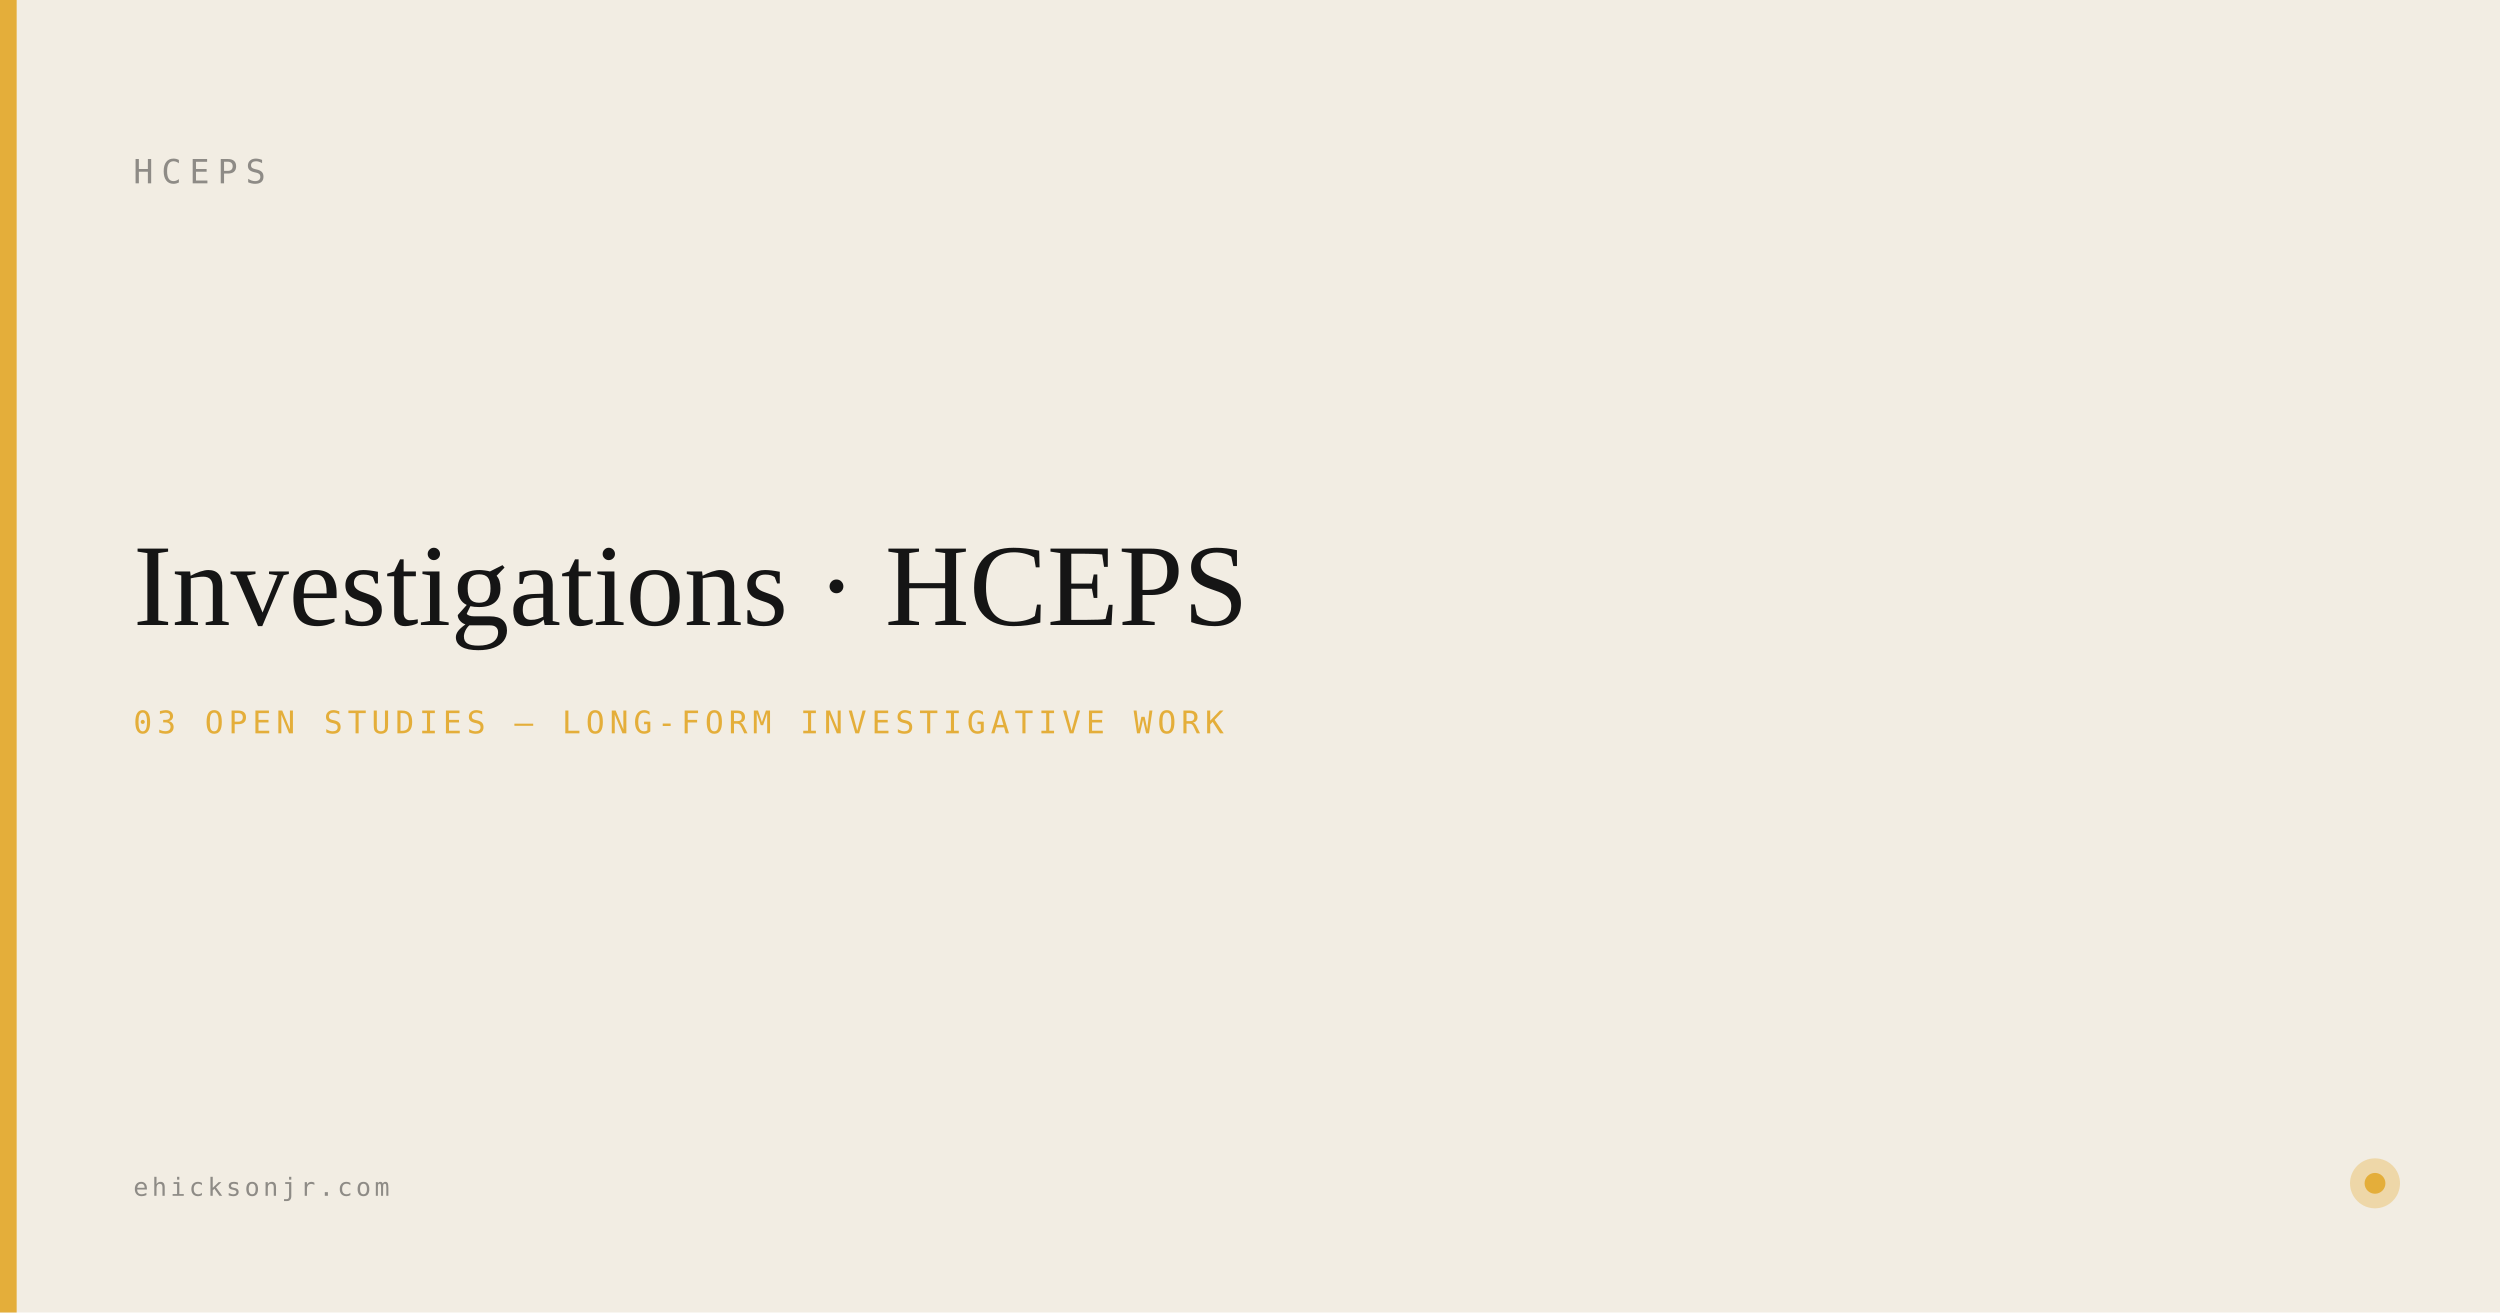
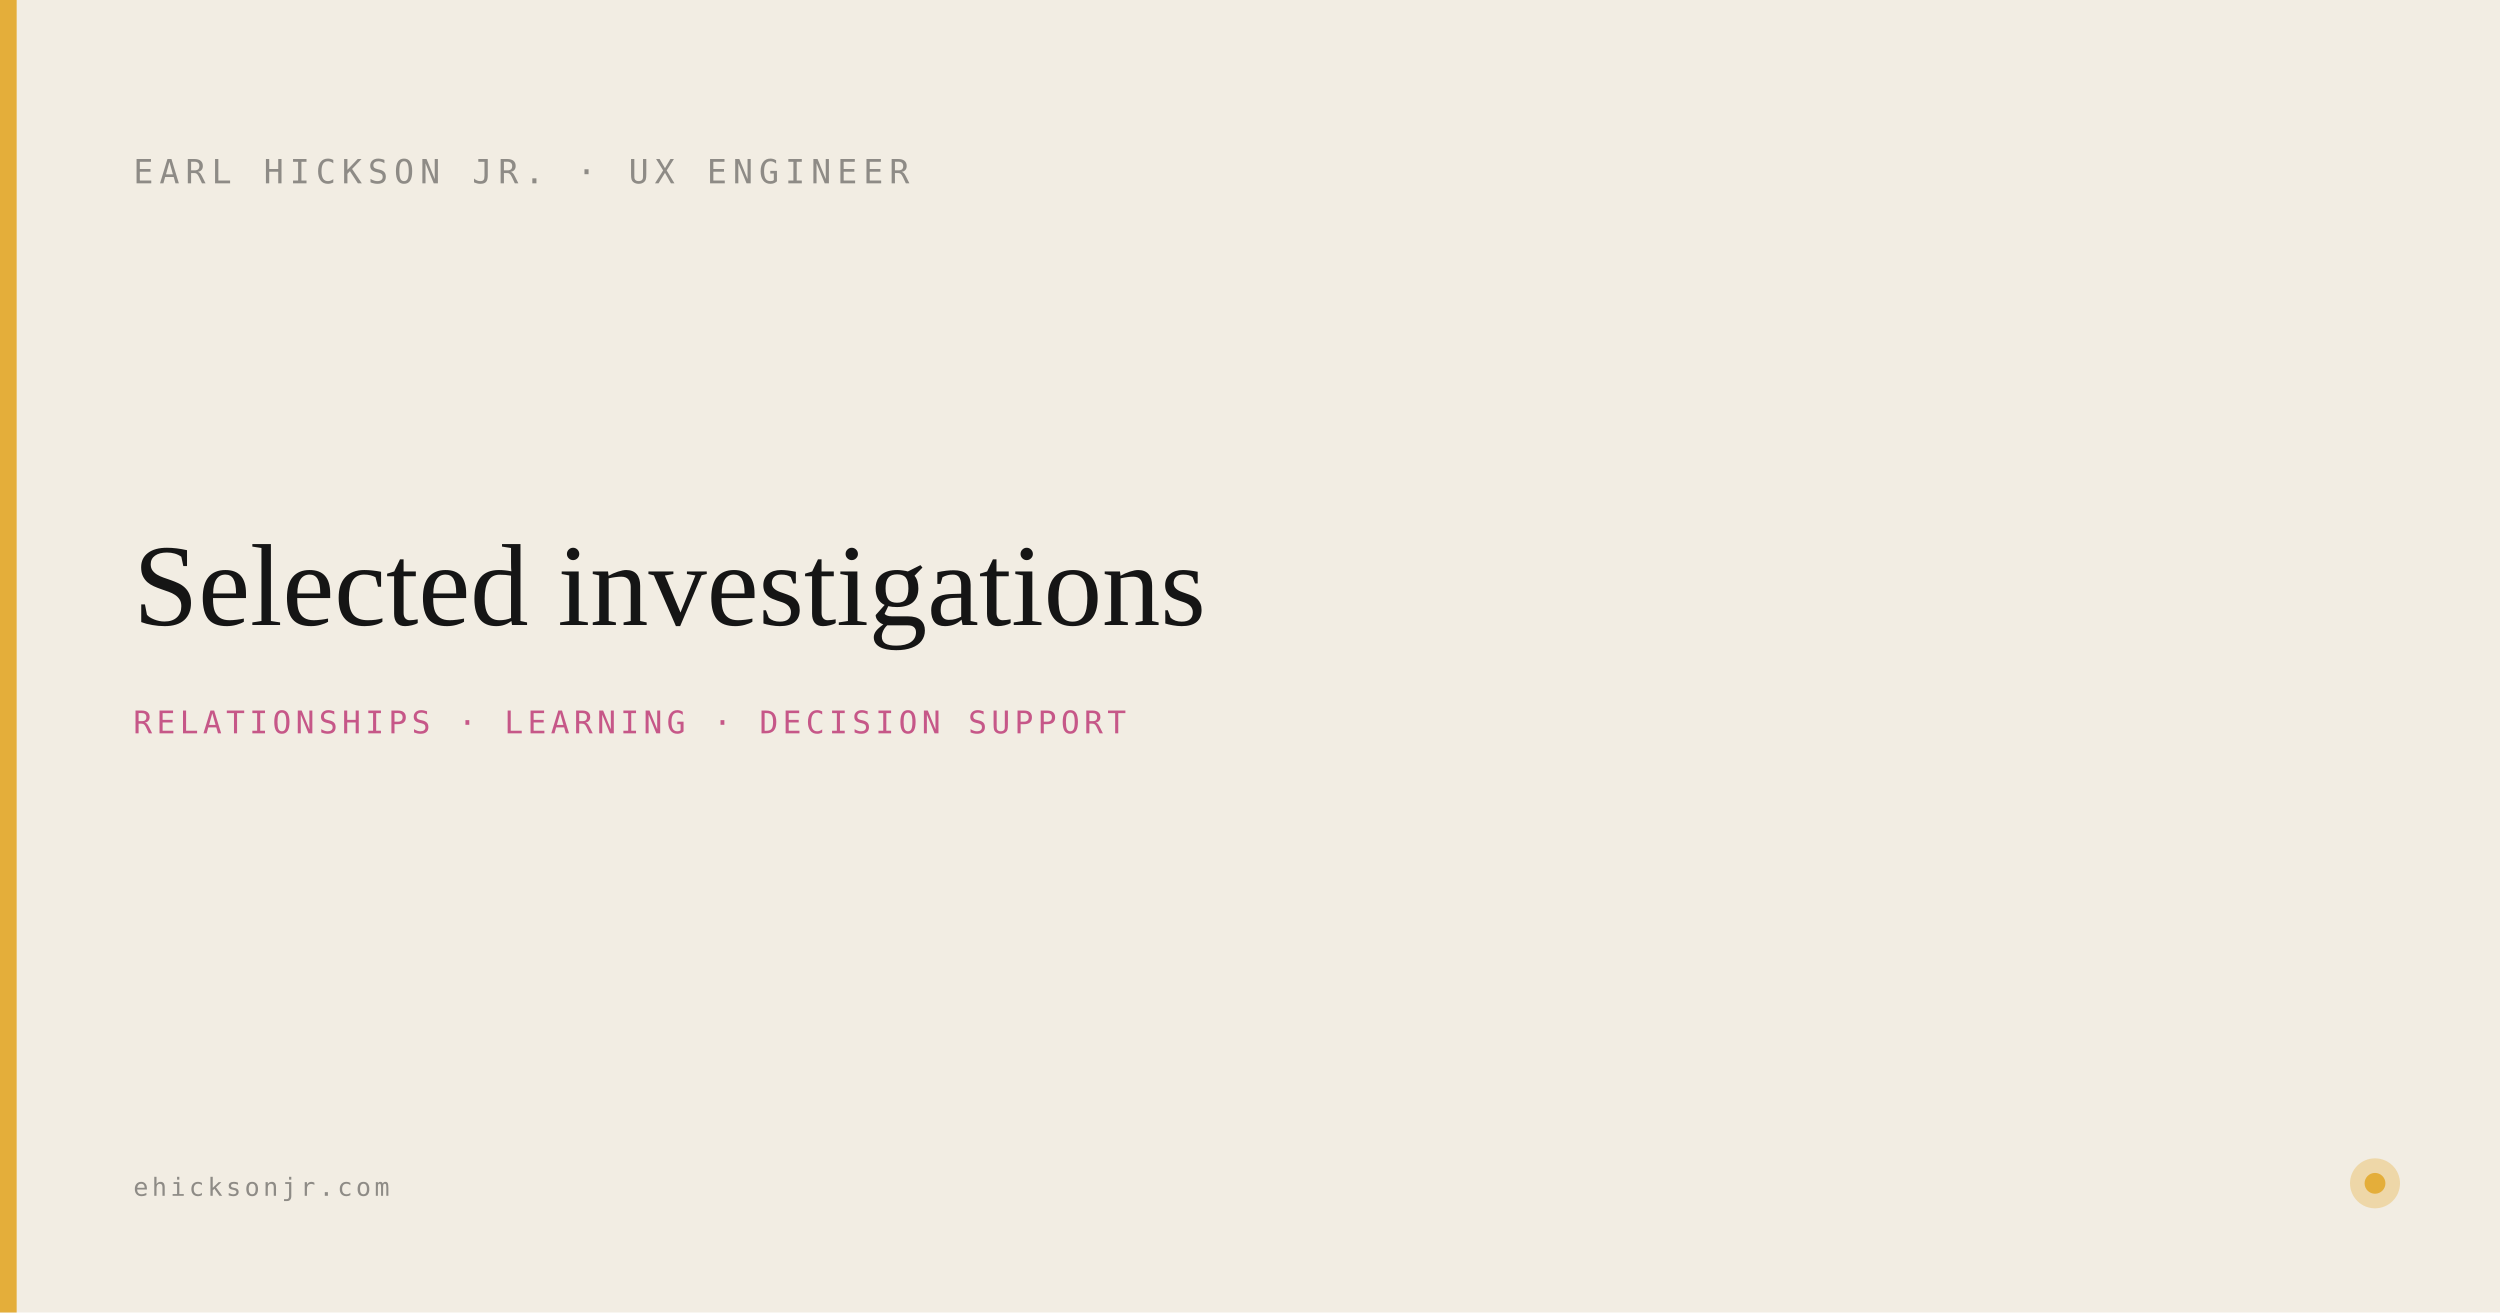
<svg xmlns="http://www.w3.org/2000/svg" width="1200" height="630" viewBox="0 0 1200 630">
  <rect width="1200" height="630" fill="#F2EDE3" />
  <rect x="0" y="0" width="8" height="630" fill="#E4AE3A" />
-   <text x="64" y="88" font-family="'JetBrains Mono',ui-monospace,'SF Mono',Menlo,Consolas,monospace" font-size="16" letter-spacing="0.24em" fill="rgba(21,21,21,0.45)">HCEPS</text>
-   <text x="64" y="300" font-family="'Source Serif 4',Georgia,'Times New Roman',serif" font-size="56" font-weight="400" fill="#151515">Investigations · HCEPS</text>
-   <text x="64" y="352" font-family="'JetBrains Mono',ui-monospace,'SF Mono',Menlo,Consolas,monospace" font-size="15" letter-spacing="0.16em" fill="#E4AE3A">03 OPEN STUDIES — LONG-FORM INVESTIGATIVE WORK</text>
+   <text x="64" y="88" font-family="'JetBrains Mono',ui-monospace,'SF Mono',Menlo,Consolas,monospace" font-size="16" letter-spacing="0.18em" fill="rgba(21,21,21,0.45)">EARL HICKSON JR. · UX ENGINEER</text>
+   <text x="64" y="300" font-family="'Source Serif 4',Georgia,'Times New Roman',serif" font-size="56" font-weight="400" fill="#151515">Selected investigations</text>
+   <text x="64" y="352" font-family="'JetBrains Mono',ui-monospace,'SF Mono',Menlo,Consolas,monospace" font-size="15" letter-spacing="0.14em" fill="#C65788">RELATIONSHIPS · LEARNING · DECISION SUPPORT</text>
  <text x="64" y="574" font-family="'JetBrains Mono',ui-monospace,'SF Mono',Menlo,Consolas,monospace" font-size="12" letter-spacing="0.14em" fill="rgba(21,21,21,0.45)">ehicksonjr.com</text>
  <circle cx="1140" cy="568" r="8" fill="none" stroke="#E4AE3A" stroke-opacity="0.35" stroke-width="8" />
  <circle cx="1140" cy="568" r="5" fill="#E4AE3A" />
</svg>
